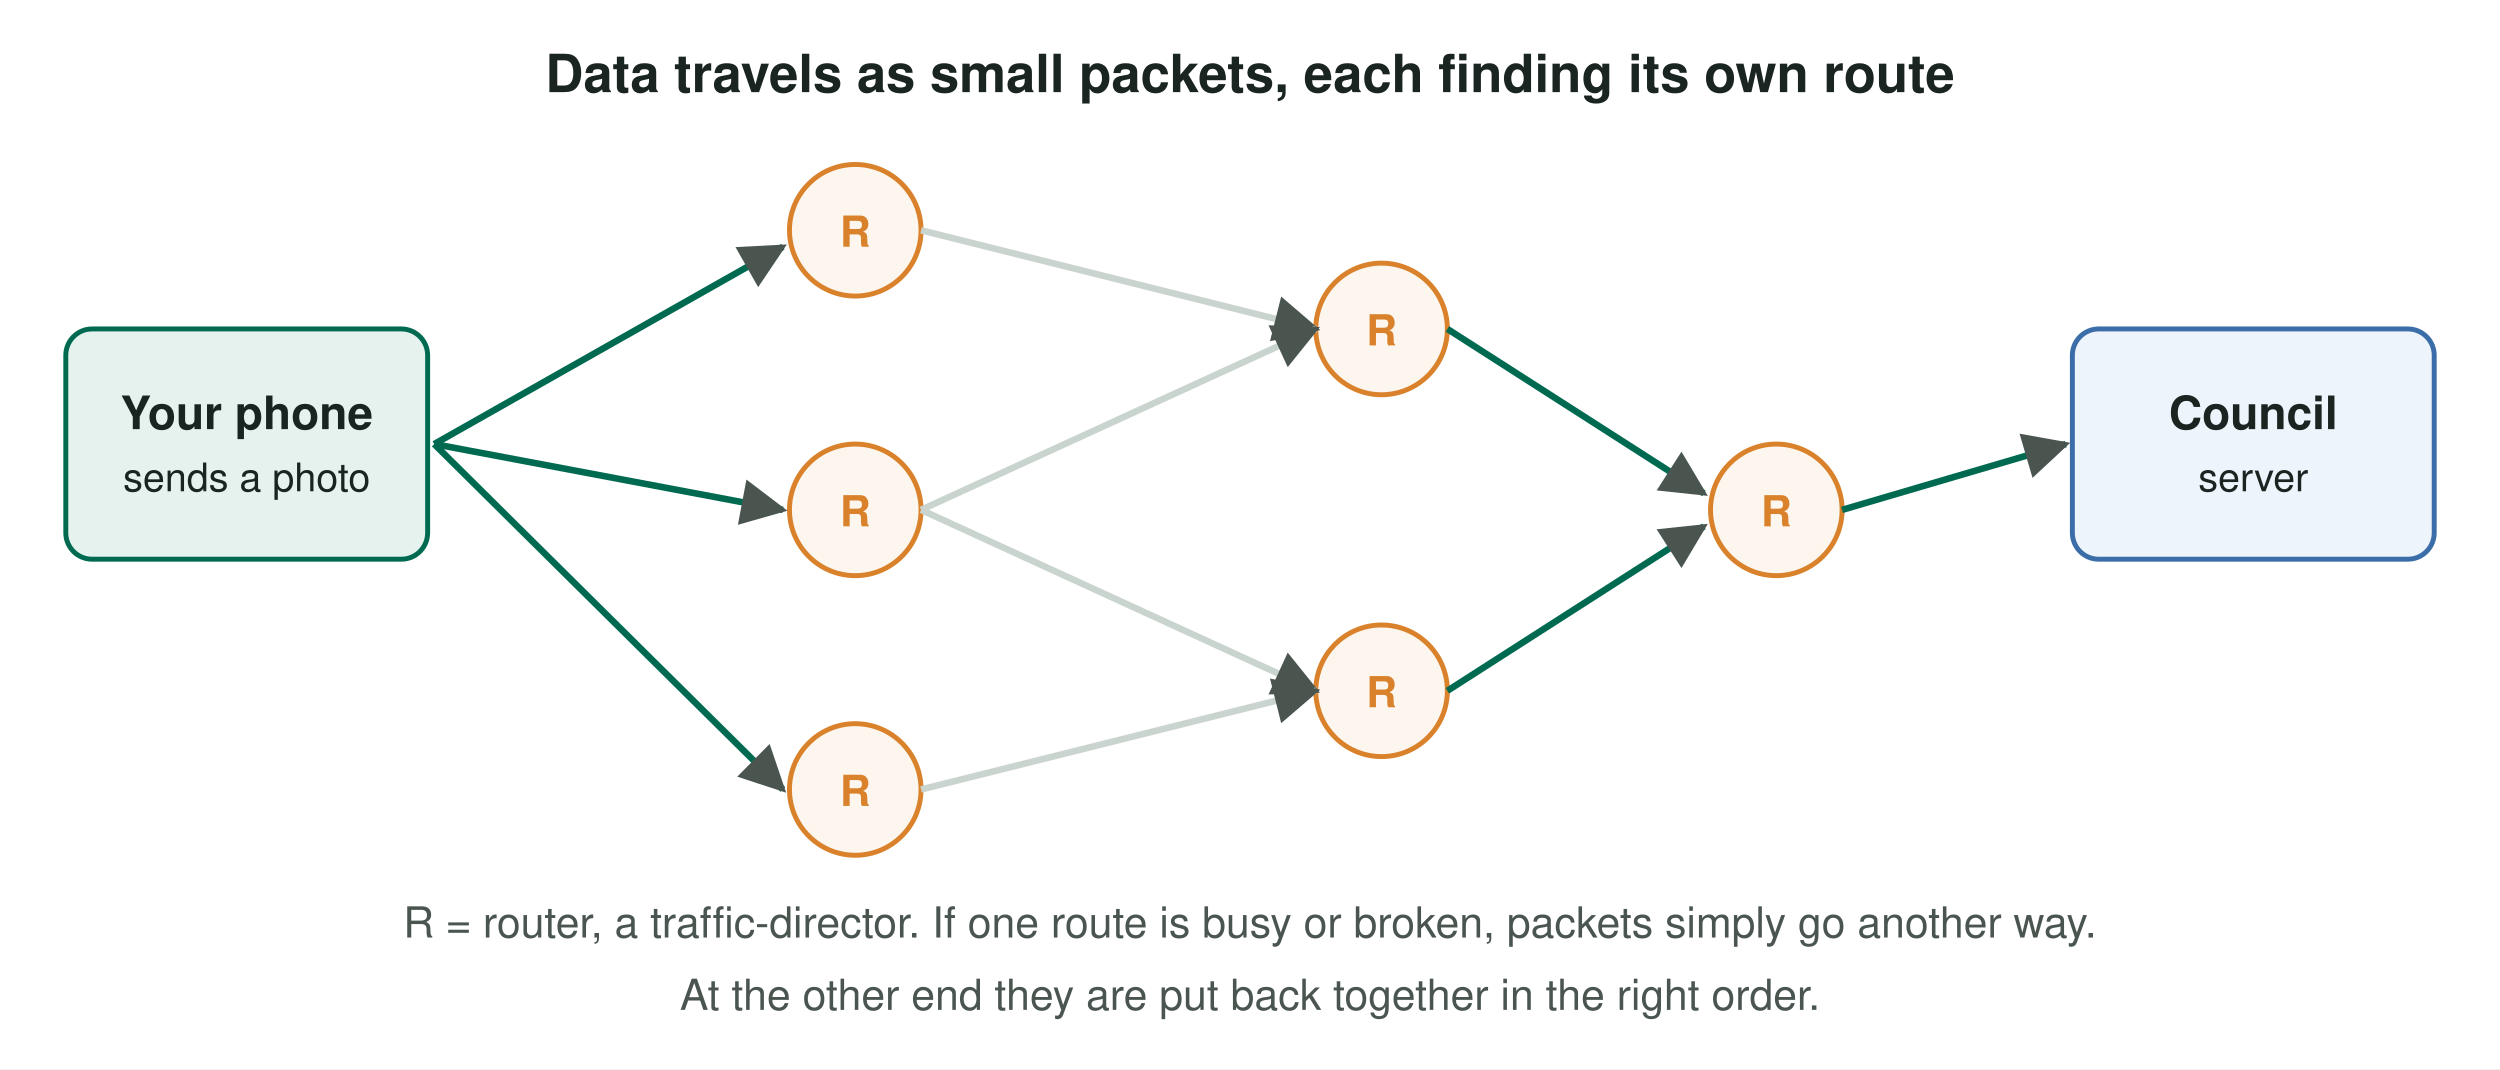
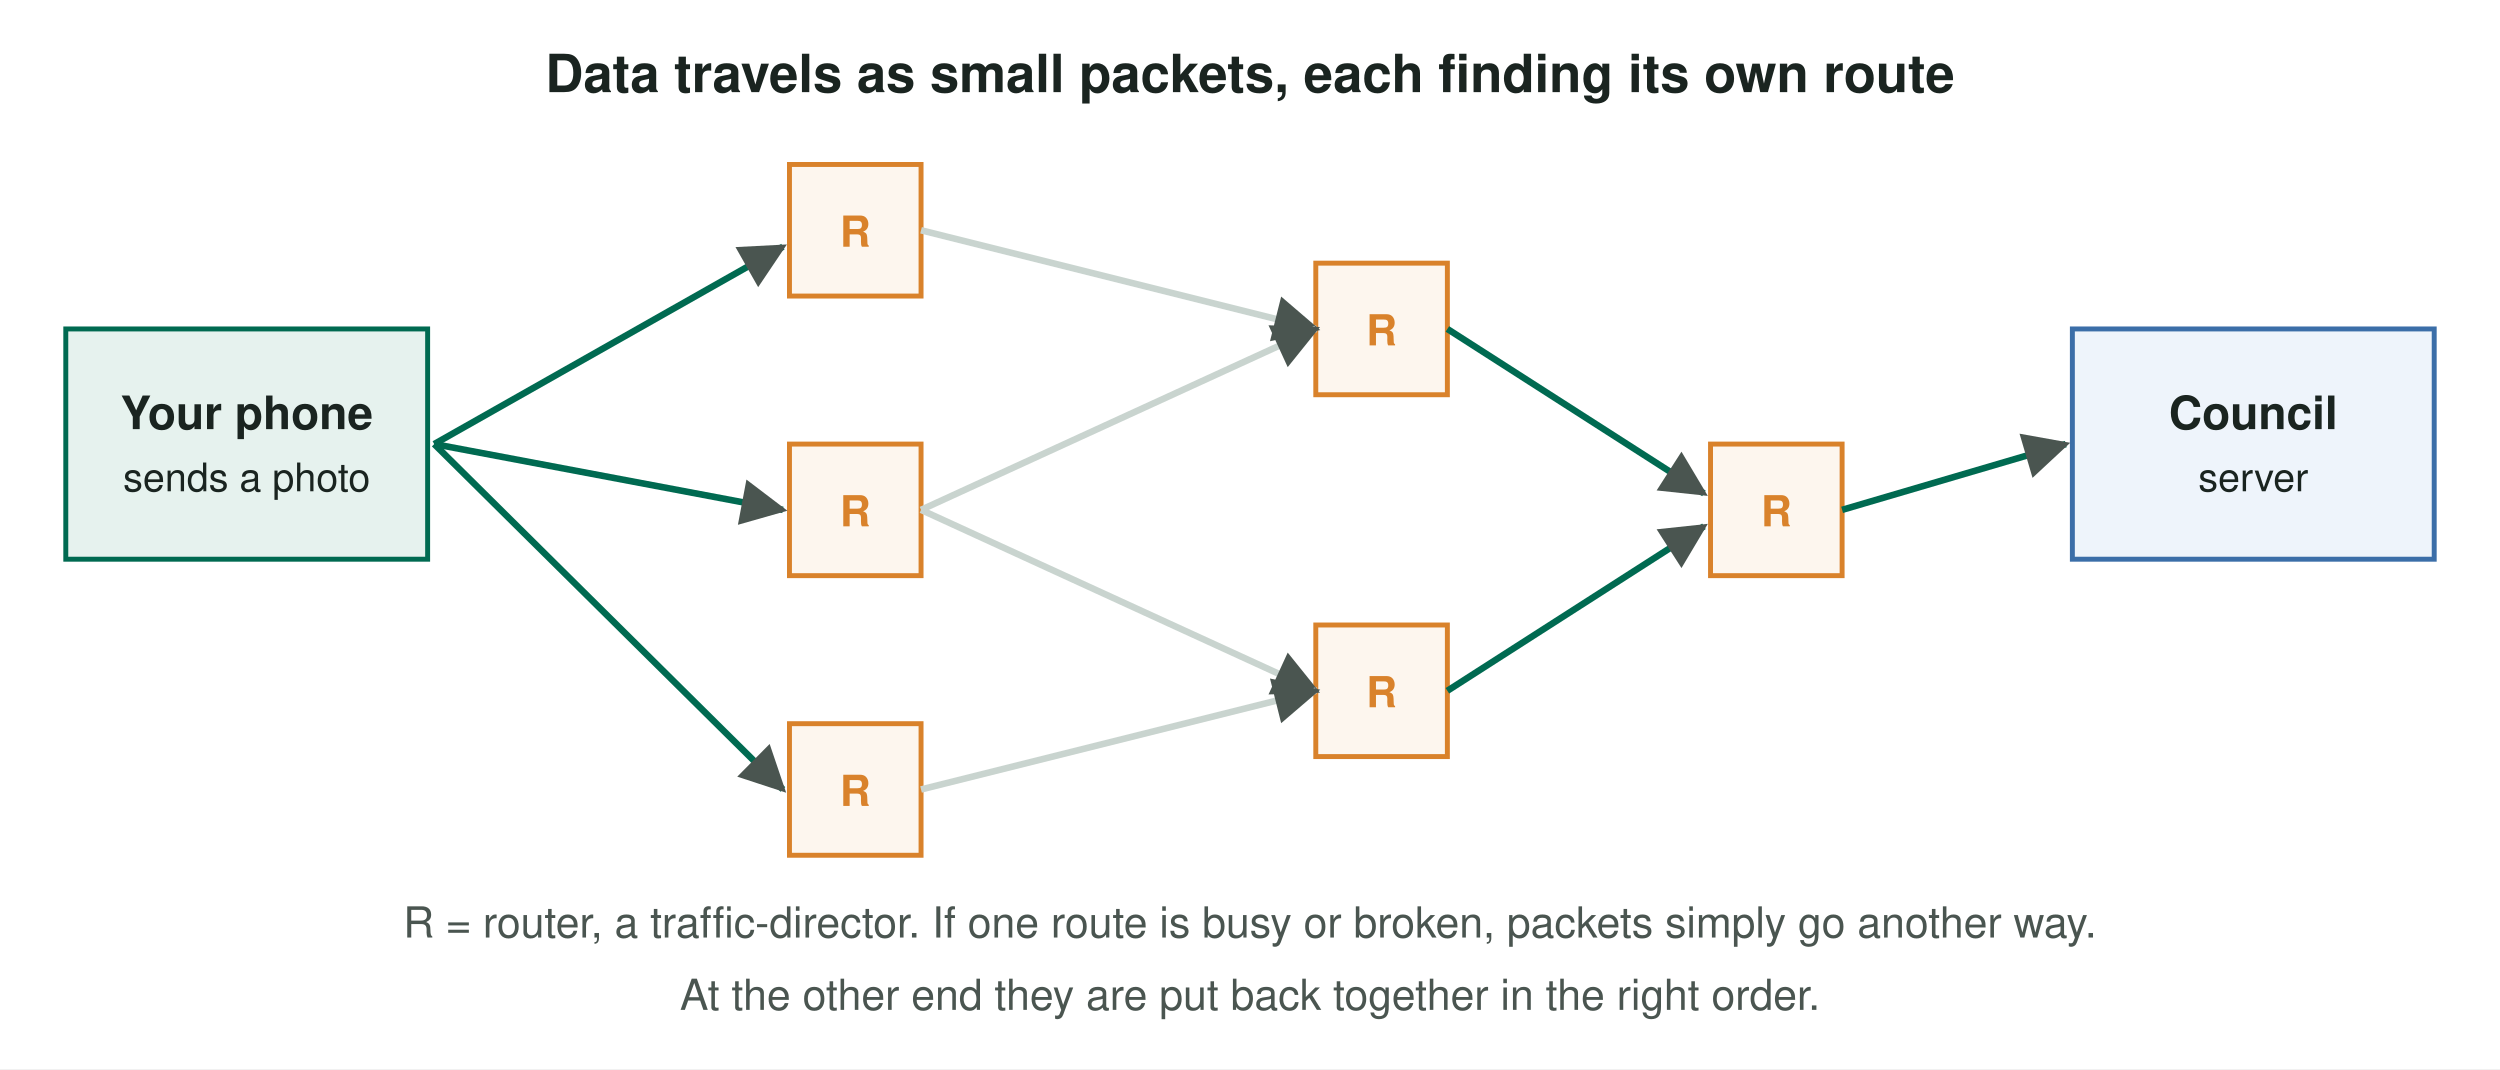
<svg xmlns="http://www.w3.org/2000/svg" viewBox="0 0 760 325" role="img" aria-label="A message split into packets travelling via routers" font-family="-apple-system,BlinkMacSystemFont,Segoe UI,Helvetica,Arial,sans-serif">
  <defs>
    <marker id="a" viewBox="0 0 10 10" refX="9" refY="5" markerWidth="7" markerHeight="7" orient="auto-start-reverse">
      <path d="M0 0L10 5L0 10z" fill="#4a5550" />
    </marker>
  </defs>
  <rect width="760" height="325" fill="#fff" />
  <text x="380" y="28" text-anchor="middle" font-size="16" font-weight="700" fill="#1a2420">Data travels as small packets, each finding its own route</text>
-   <rect x="20" y="100" width="110" height="70" rx="8" fill="#e6f2ee" stroke="#006A51" stroke-width="1.5" />
+   <rect x="20" y="100" width="110" height="70" rx="0" fill="#e6f2ee" stroke="#006A51" stroke-width="1.5" />
  <text x="75.0" y="130.45" text-anchor="middle" font-size="14" font-weight="700" fill="#1a2420">Your phone</text>
  <text x="75.0" y="149.35" text-anchor="middle" font-size="12" font-weight="400" fill="#1a2420">sends a photo</text>
-   <rect x="630" y="100" width="110" height="70" rx="8" fill="#eef4fb" stroke="#3b6ea8" stroke-width="1.5" />
+   <rect x="630" y="100" width="110" height="70" rx="0" fill="#eef4fb" stroke="#3b6ea8" stroke-width="1.5" />
  <text x="685.0" y="130.45" text-anchor="middle" font-size="14" font-weight="700" fill="#1a2420">Council</text>
  <text x="685.0" y="149.35" text-anchor="middle" font-size="12" font-weight="400" fill="#1a2420">server</text>
-   <circle cx="260" cy="70" r="20" fill="#fdf6ee" stroke="#d9822b" stroke-width="1.5" />
+   <rect x="240" y="50" width="40" height="40" fill="#fdf6ee" stroke="#d9822b" stroke-width="1.5" />
  <text x="260" y="75" text-anchor="middle" font-size="13" font-weight="700" fill="#d9822b">R</text>
-   <circle cx="260" cy="155" r="20" fill="#fdf6ee" stroke="#d9822b" stroke-width="1.5" />
+   <rect x="240" y="135" width="40" height="40" fill="#fdf6ee" stroke="#d9822b" stroke-width="1.5" />
  <text x="260" y="160" text-anchor="middle" font-size="13" font-weight="700" fill="#d9822b">R</text>
-   <circle cx="260" cy="240" r="20" fill="#fdf6ee" stroke="#d9822b" stroke-width="1.5" />
+   <rect x="240" y="220" width="40" height="40" fill="#fdf6ee" stroke="#d9822b" stroke-width="1.5" />
  <text x="260" y="245" text-anchor="middle" font-size="13" font-weight="700" fill="#d9822b">R</text>
-   <circle cx="420" cy="100" r="20" fill="#fdf6ee" stroke="#d9822b" stroke-width="1.5" />
+   <rect x="400" y="80" width="40" height="40" fill="#fdf6ee" stroke="#d9822b" stroke-width="1.5" />
  <text x="420" y="105" text-anchor="middle" font-size="13" font-weight="700" fill="#d9822b">R</text>
-   <circle cx="420" cy="210" r="20" fill="#fdf6ee" stroke="#d9822b" stroke-width="1.5" />
+   <rect x="400" y="190" width="40" height="40" fill="#fdf6ee" stroke="#d9822b" stroke-width="1.5" />
  <text x="420" y="215" text-anchor="middle" font-size="13" font-weight="700" fill="#d9822b">R</text>
-   <circle cx="540" cy="155" r="20" fill="#fdf6ee" stroke="#d9822b" stroke-width="1.5" />
+   <rect x="520" y="135" width="40" height="40" fill="#fdf6ee" stroke="#d9822b" stroke-width="1.5" />
  <text x="540" y="160" text-anchor="middle" font-size="13" font-weight="700" fill="#d9822b">R</text>
  <line x1="132" y1="135" x2="238" y2="75" stroke="#006A51" stroke-width="2" marker-end="url(#a)" />
  <line x1="132" y1="135" x2="238" y2="155" stroke="#006A51" stroke-width="2" marker-end="url(#a)" />
  <line x1="132" y1="135" x2="238" y2="240" stroke="#006A51" stroke-width="2" marker-end="url(#a)" />
  <line x1="280" y1="70" x2="400" y2="100" stroke="#c9d4cf" stroke-width="2" marker-end="url(#a)" />
  <line x1="280" y1="155" x2="400" y2="100" stroke="#c9d4cf" stroke-width="2" marker-end="url(#a)" />
  <line x1="280" y1="155" x2="400" y2="210" stroke="#c9d4cf" stroke-width="2" marker-end="url(#a)" />
  <line x1="280" y1="240" x2="400" y2="210" stroke="#c9d4cf" stroke-width="2" marker-end="url(#a)" />
  <line x1="440" y1="100" x2="518" y2="150" stroke="#006A51" stroke-width="2" marker-end="url(#a)" />
  <line x1="440" y1="210" x2="518" y2="160" stroke="#006A51" stroke-width="2" marker-end="url(#a)" />
  <line x1="560" y1="155" x2="628" y2="135" stroke="#006A51" stroke-width="2" marker-end="url(#a)" />
  <text x="380" y="285" text-anchor="middle" font-size="13" font-weight="400" fill="#4a5550">R = router, a traffic-director. If one route is busy or broken, packets simply go another way.</text>
  <text x="380" y="307" text-anchor="middle" font-size="13" font-weight="400" fill="#4a5550">At the other end they are put back together in the right order.</text>
</svg>
